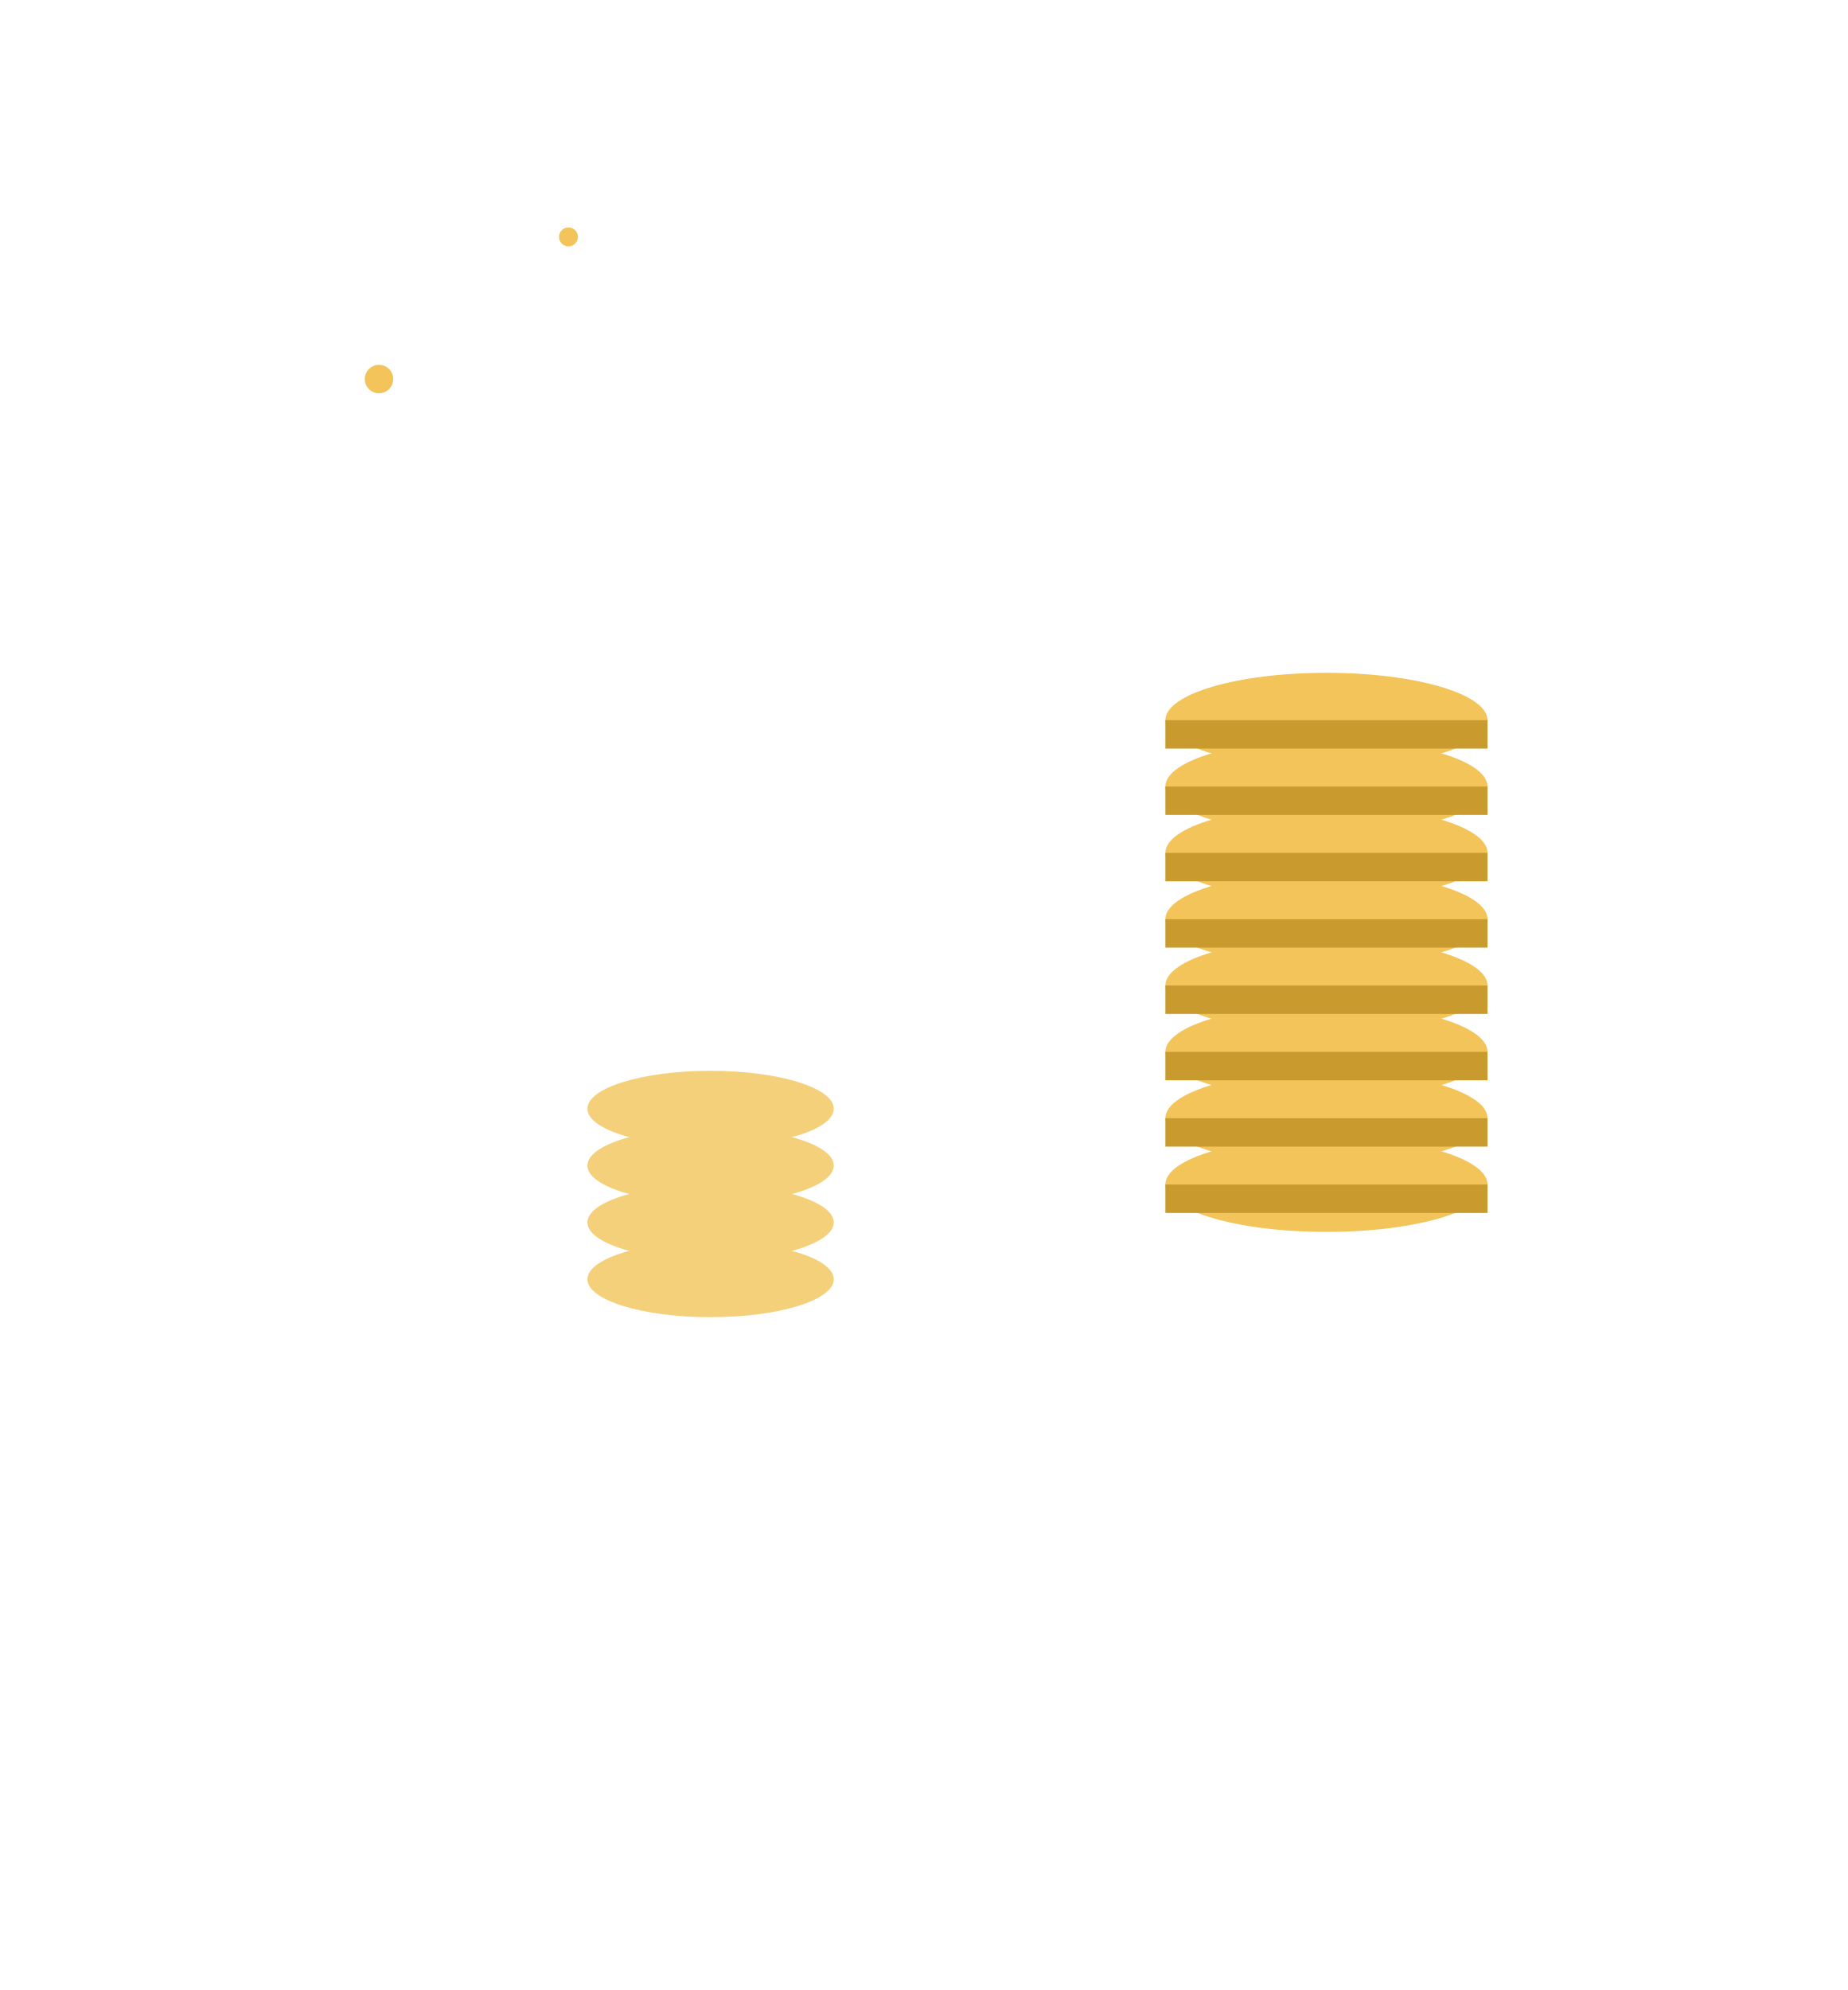
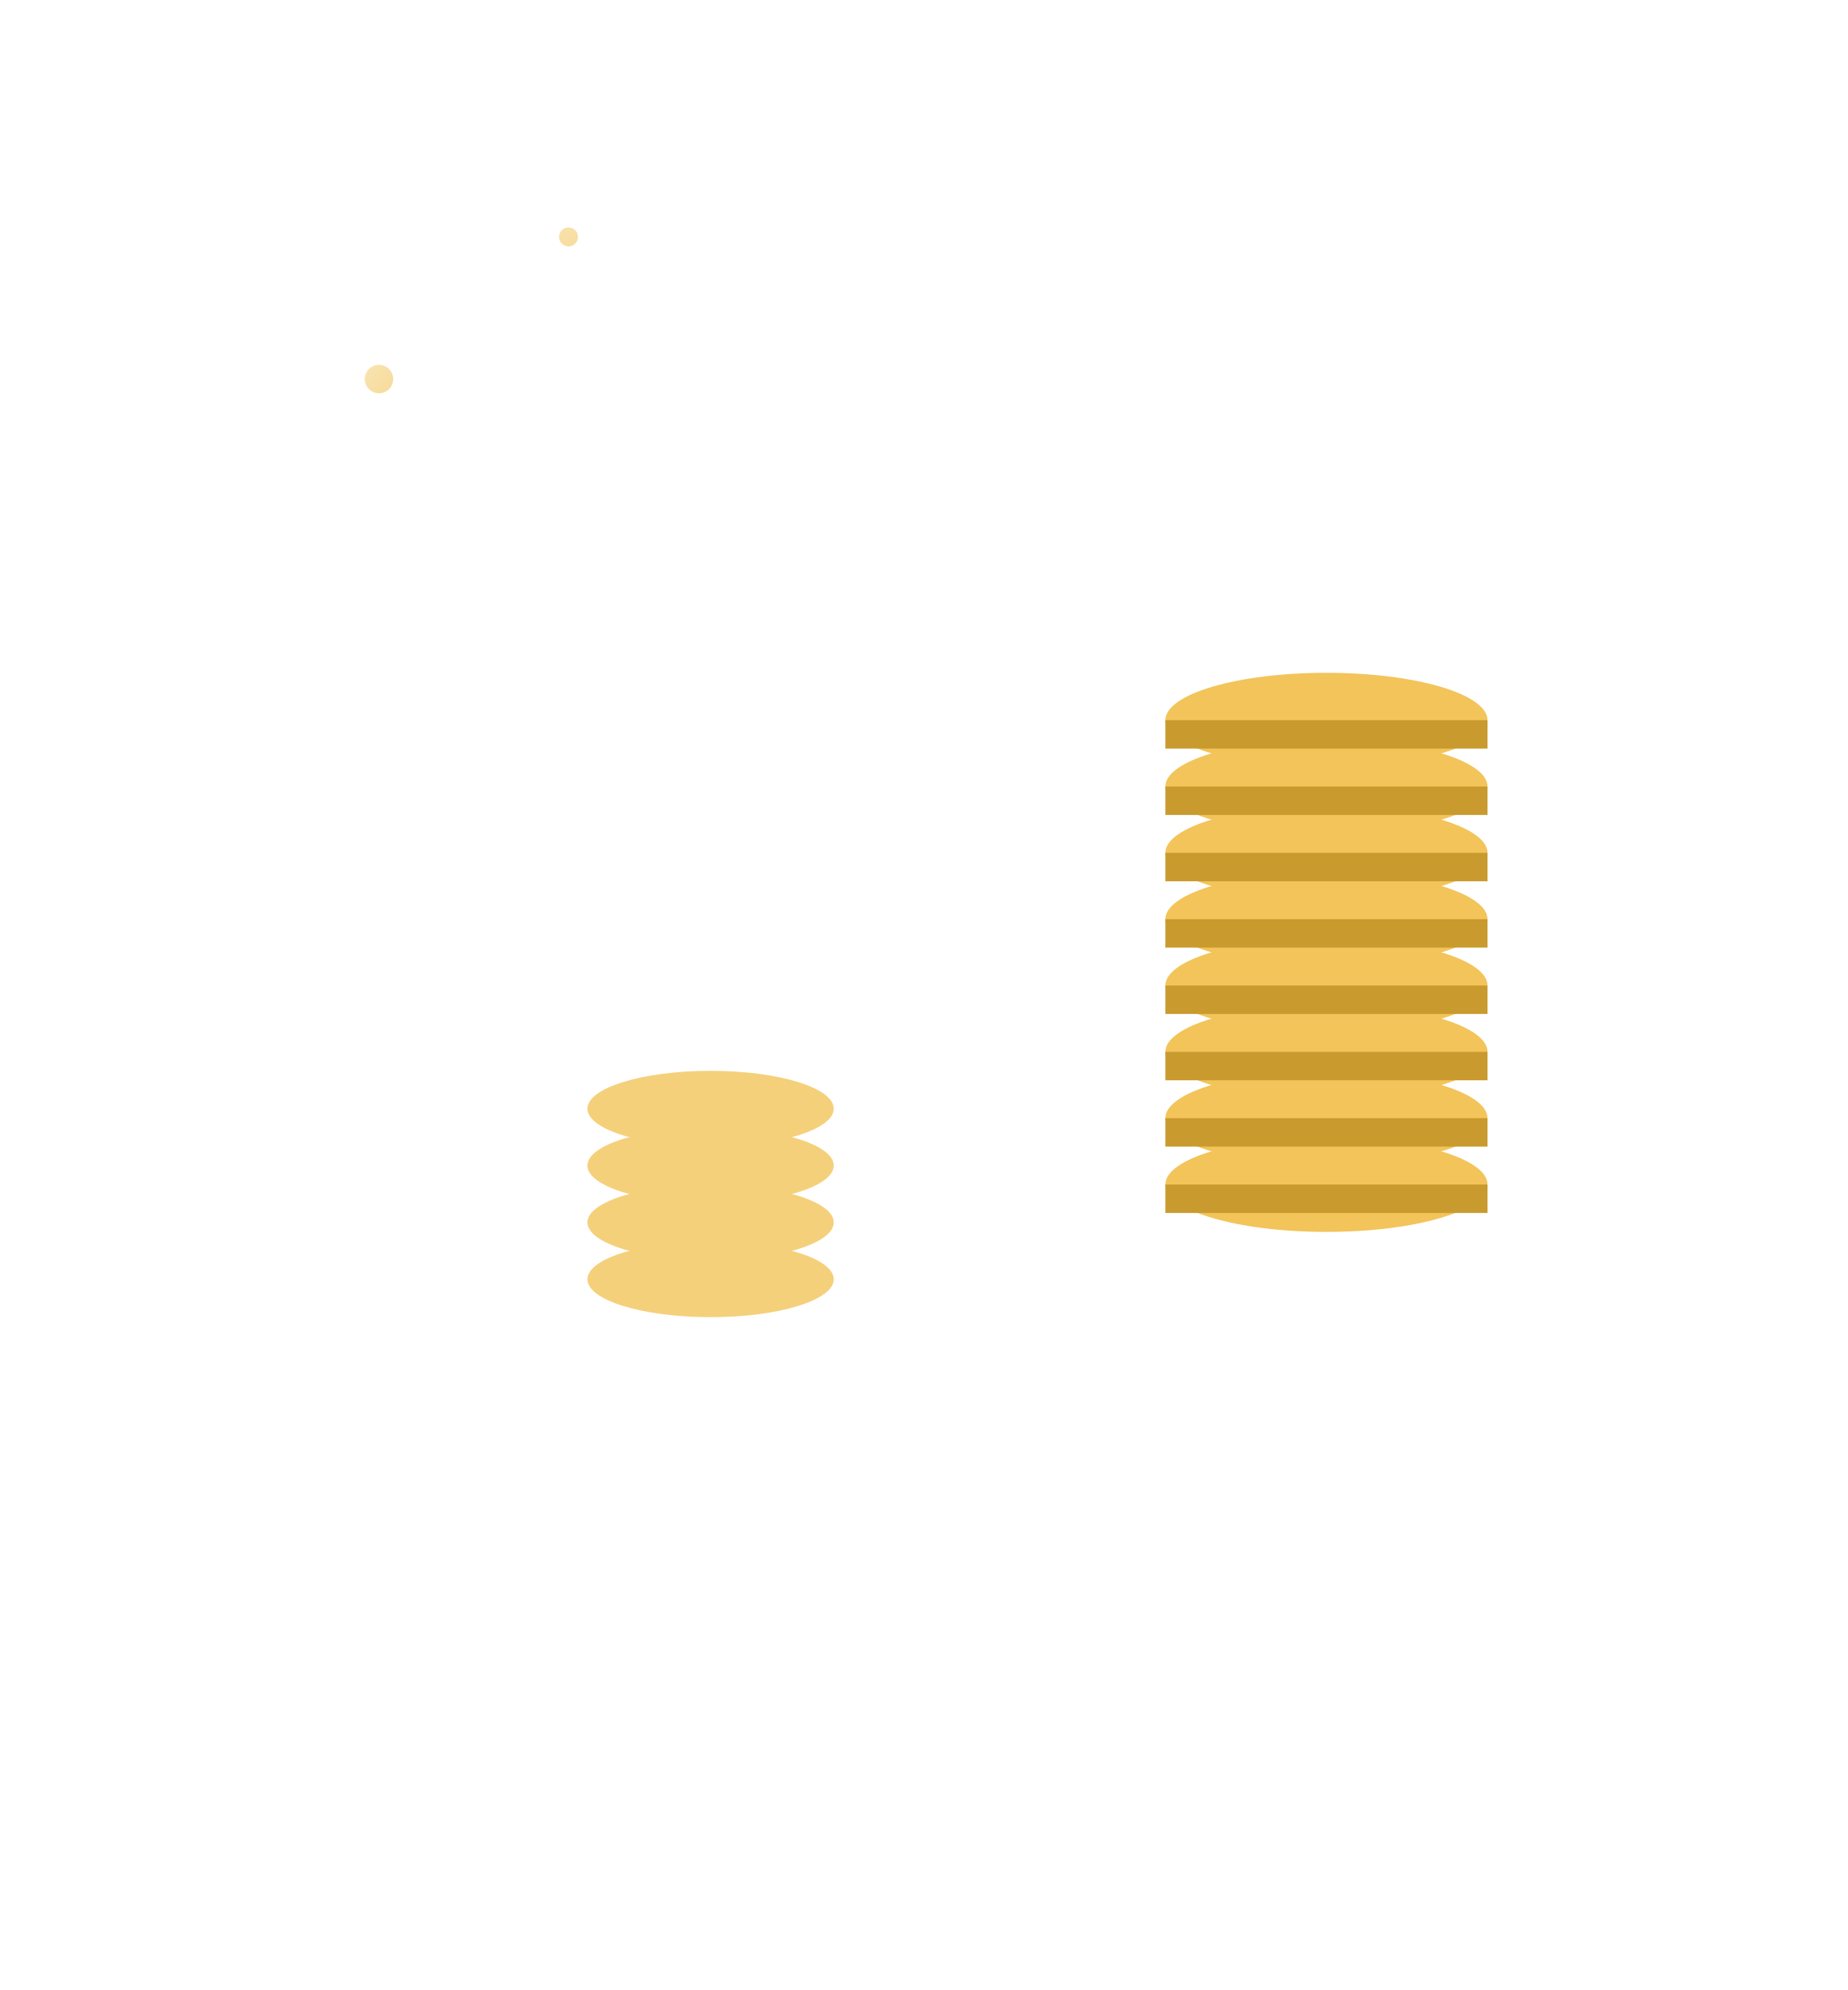
<svg xmlns="http://www.w3.org/2000/svg" viewBox="0 0 390 420">
-   <g fill="#f2c45a">
-     <ellipse cx="280" cy="250" rx="34" ry="10" />
-     <ellipse cx="280" cy="236" rx="34" ry="10" />
-     <ellipse cx="280" cy="222" rx="34" ry="10" />
-     <ellipse cx="280" cy="208" rx="34" ry="10" />
-     <ellipse cx="280" cy="194" rx="34" ry="10" />
-     <ellipse cx="280" cy="180" rx="34" ry="10" />
-     <ellipse cx="280" cy="166" rx="34" ry="10" />
-     <ellipse cx="280" cy="152" rx="34" ry="10" />
+   <defs>
+     <radialGradient id="feg" cx="0.5" cy="0.5" r="0.5">
+       <stop offset="0.72" stop-color="#fff" />
+       <stop offset="1" stop-color="#000" />
+     </radialGradient>
+     <mask id="fe" maskUnits="userSpaceOnUse" x="0" y="0" width="390" height="420">
+       <rect x="0" y="0" width="390" height="420" fill="url(#feg)" />
+     </mask>
+   </defs>
+   <g mask="url(#fe)">
+     <g fill="#f2c45a">
+       <ellipse cx="280" cy="250" rx="34" ry="10" />
+       <ellipse cx="280" cy="236" rx="34" ry="10" />
+       <ellipse cx="280" cy="222" rx="34" ry="10" />
+       <ellipse cx="280" cy="208" rx="34" ry="10" />
+       <ellipse cx="280" cy="194" rx="34" ry="10" />
+       <ellipse cx="280" cy="180" rx="34" ry="10" />
+       <ellipse cx="280" cy="166" rx="34" ry="10" />
+       <ellipse cx="280" cy="152" rx="34" ry="10" />
+     </g>
+     <g fill="#c99a2e">
+       <rect x="246" y="250" width="68" height="6" />
+       <rect x="246" y="236" width="68" height="6" />
+       <rect x="246" y="222" width="68" height="6" />
+       <rect x="246" y="208" width="68" height="6" />
+       <rect x="246" y="194" width="68" height="6" />
+       <rect x="246" y="180" width="68" height="6" />
+       <rect x="246" y="166" width="68" height="6" />
+       <rect x="246" y="152" width="68" height="6" />
+     </g>
+     <g fill="#f2c45a" opacity="0.8">
+       <ellipse cx="150" cy="270" rx="26" ry="8" />
+       <ellipse cx="150" cy="258" rx="26" ry="8" />
+       <ellipse cx="150" cy="246" rx="26" ry="8" />
+       <ellipse cx="150" cy="234" rx="26" ry="8" />
+     </g>
+     <circle cx="80" cy="80" r="3" fill="#f2c45a" />
+     <circle cx="120" cy="50" r="2" fill="#f2c45a" />
  </g>
-   <g fill="#c99a2e">
-     <rect x="246" y="250" width="68" height="6" />
-     <rect x="246" y="236" width="68" height="6" />
-     <rect x="246" y="222" width="68" height="6" />
-     <rect x="246" y="208" width="68" height="6" />
-     <rect x="246" y="194" width="68" height="6" />
-     <rect x="246" y="180" width="68" height="6" />
-     <rect x="246" y="166" width="68" height="6" />
-     <rect x="246" y="152" width="68" height="6" />
-   </g>
-   <g fill="#f2c45a" opacity="0.8">
-     <ellipse cx="150" cy="270" rx="26" ry="8" />
-     <ellipse cx="150" cy="258" rx="26" ry="8" />
-     <ellipse cx="150" cy="246" rx="26" ry="8" />
-     <ellipse cx="150" cy="234" rx="26" ry="8" />
-   </g>
-   <circle cx="80" cy="80" r="3" fill="#f2c45a" />
-   <circle cx="120" cy="50" r="2" fill="#f2c45a" />
</svg>
